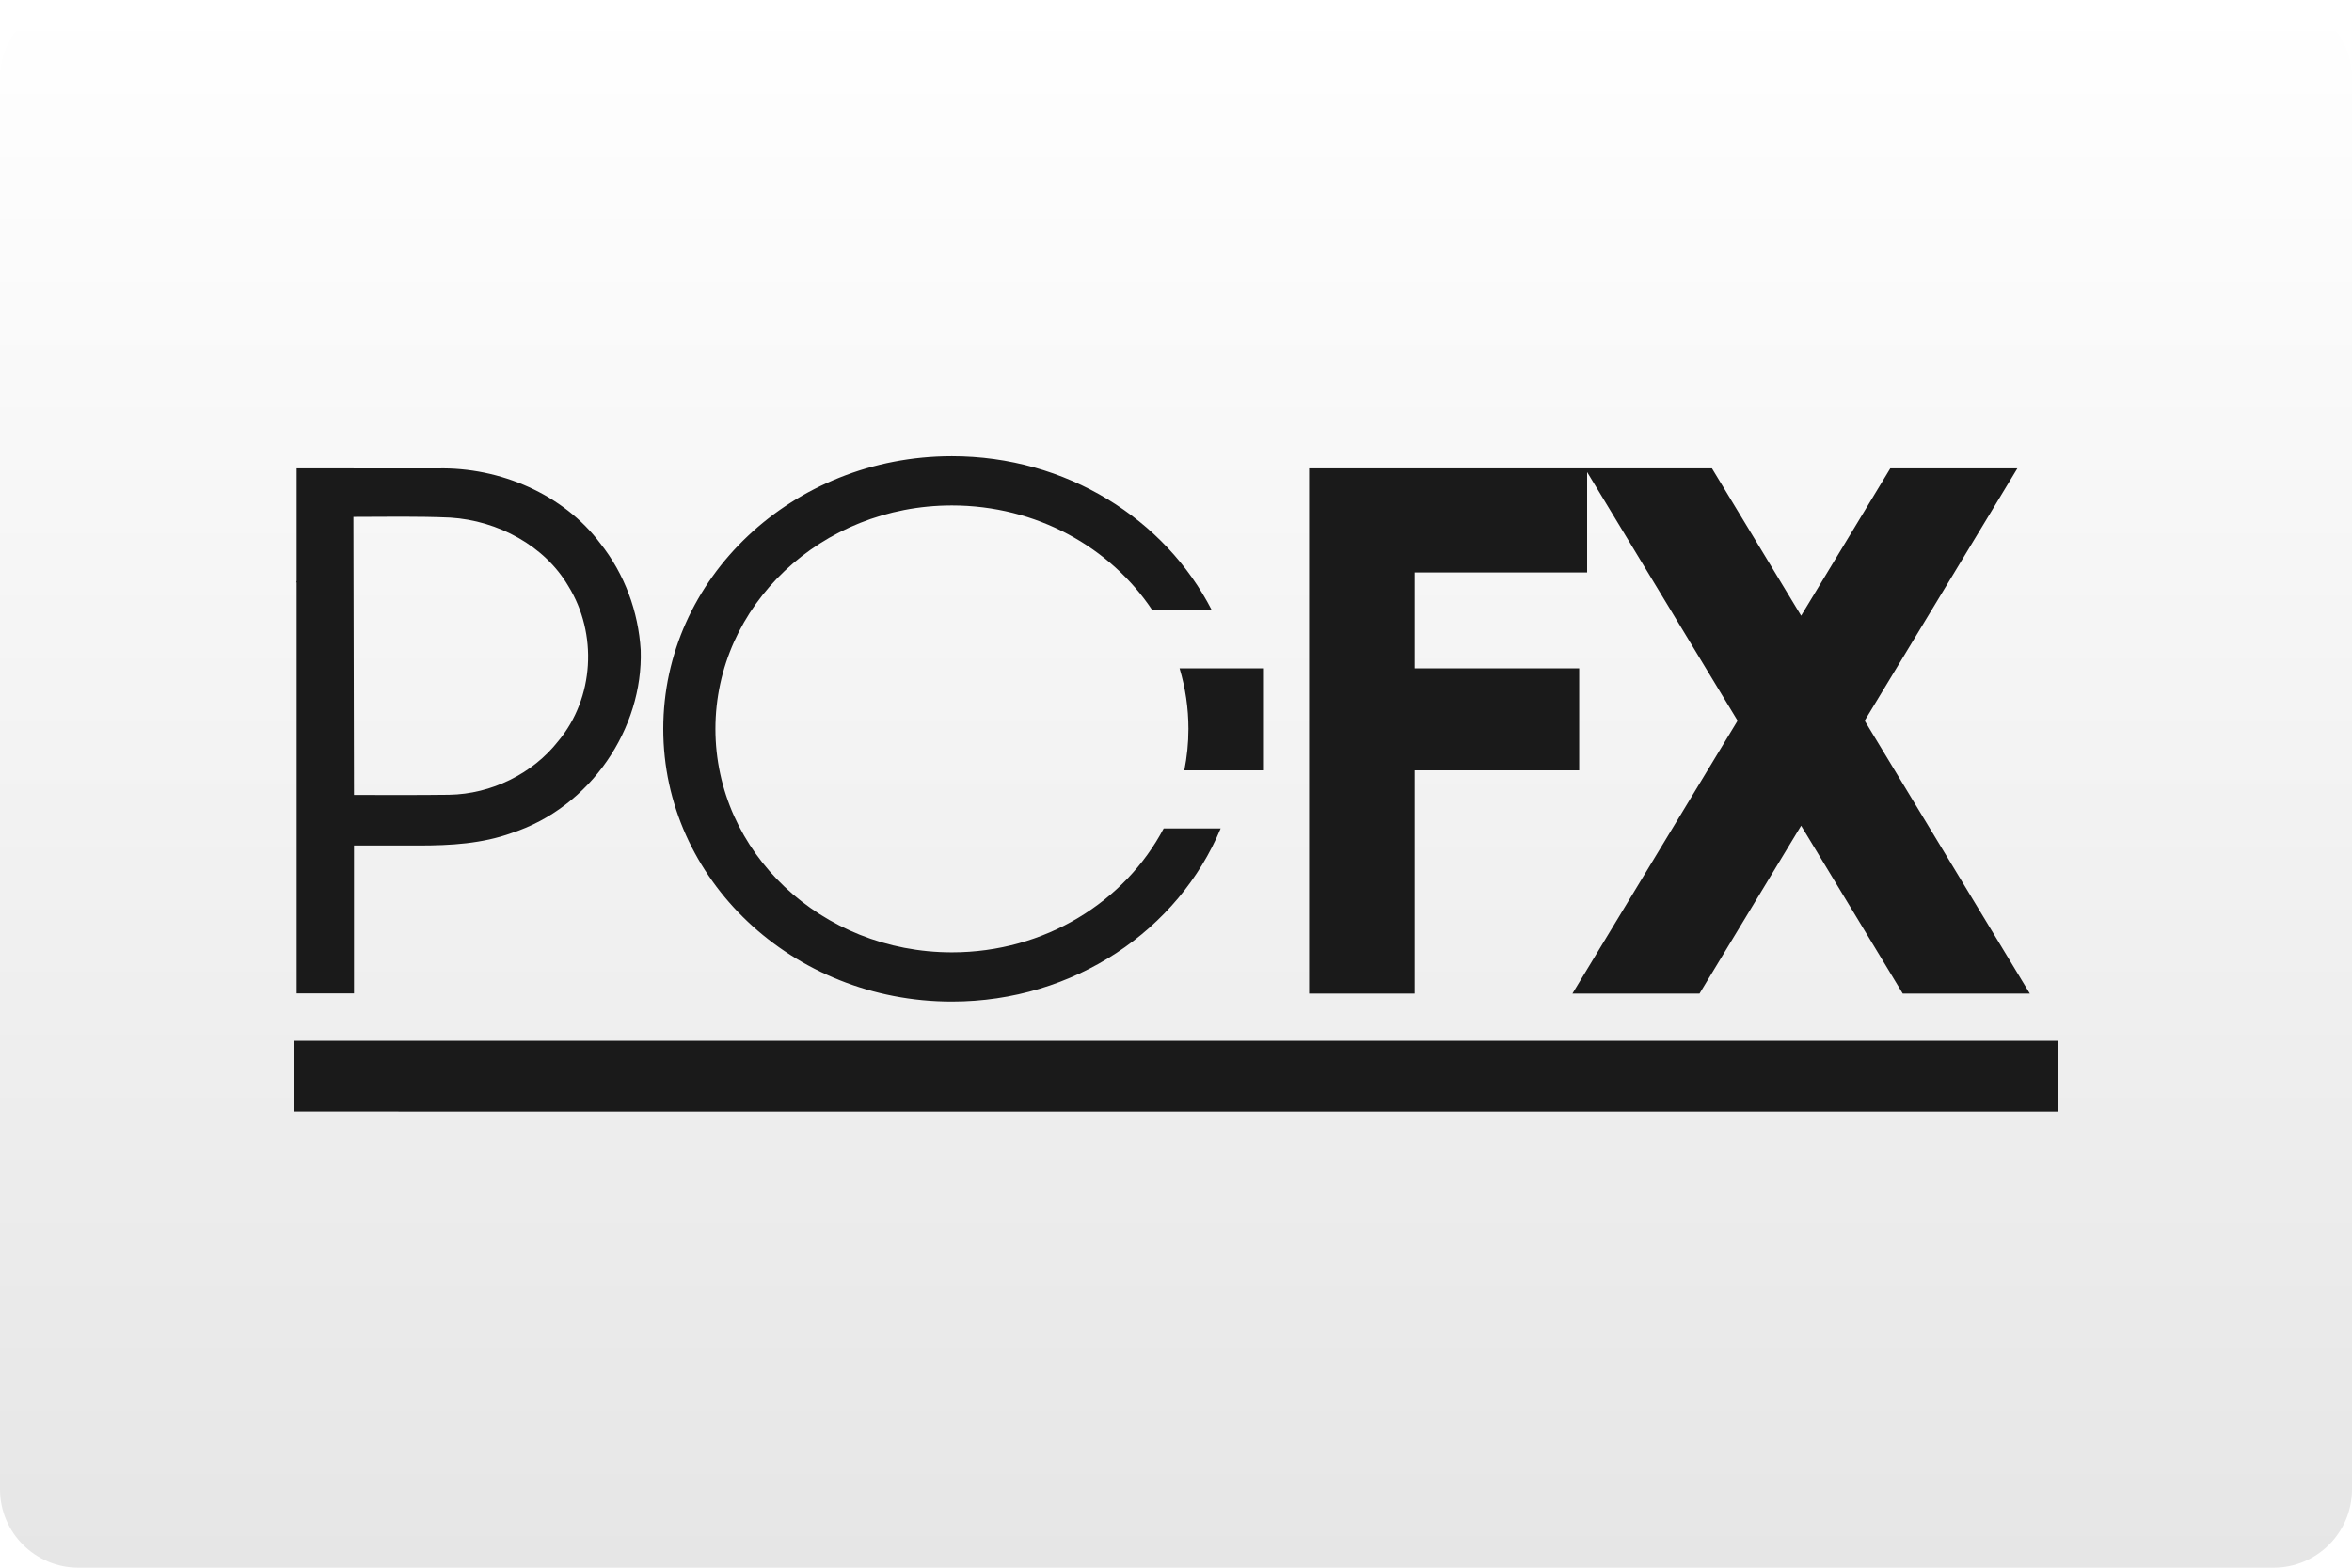
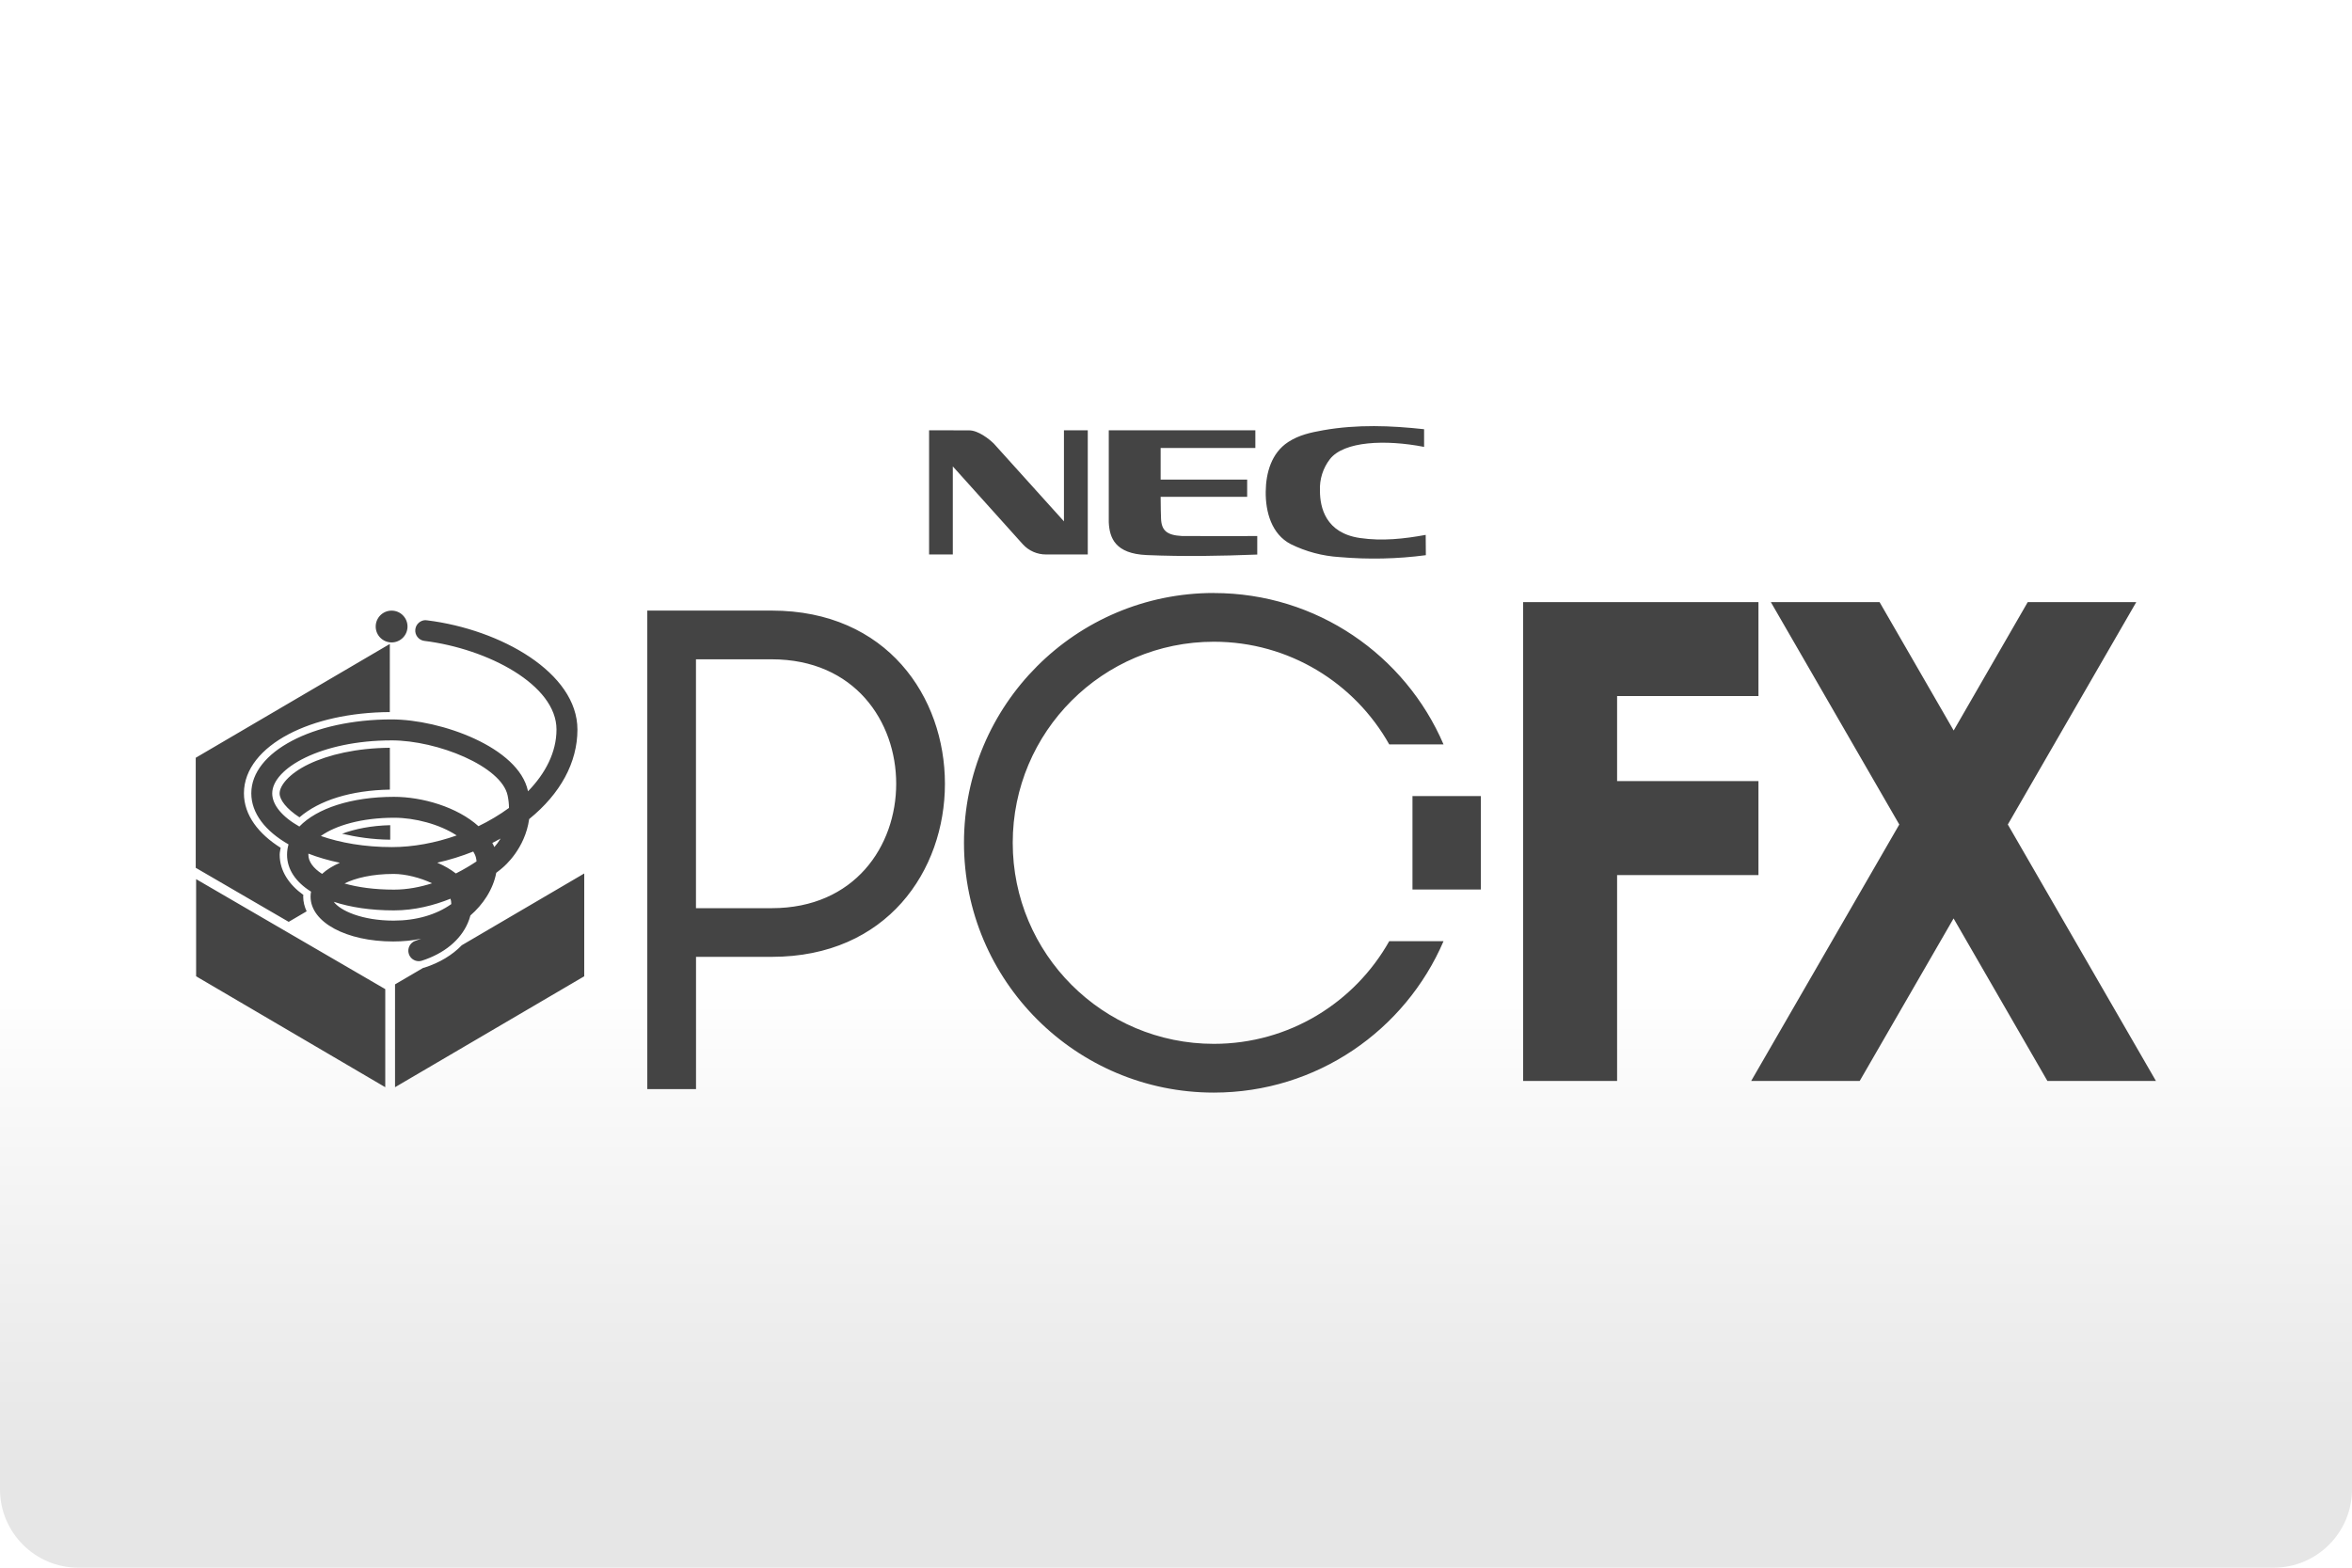
- <svg xmlns="http://www.w3.org/2000/svg" width="480" height="320" version="1.1" viewBox="0 0 480 320">
+ <svg xmlns="http://www.w3.org/2000/svg" width="480" height="320" version="1.1" viewBox="0 0 480 320" xml:space="preserve">
  <defs>
-     <linearGradient id="a" x1="81.598" x2="81.598" y2="84.667" gradientTransform="scale(3.7795)" gradientUnits="userSpaceOnUse">
+     <linearGradient id="a" x2="0" y1="200" y2="300" gradientUnits="userSpaceOnUse">
      <stop stop-color="#fff" offset="0" />
      <stop stop-color="#e6e6e6" offset="1" />
    </linearGradient>
  </defs>
-   <rect width="480" height="320" ry="16" fill="url(#a)" stroke-linecap="square" stroke-linejoin="round" stroke-width="2" style="paint-order:stroke fill markers" />
-   <path d="m194.27 93.112c-32.536 0-58.912 24.926-58.912 55.668 0 30.745 26.376 55.668 58.912 55.668 24.946 0 46.254-14.657 54.845-35.351h-11.625c-7.908 14.992-24.285 25.296-43.215 25.296-26.659 0-48.268-20.421-48.268-45.611s21.612-45.611 48.268-45.611c17.242 0 32.361 8.549 40.898 21.398h12.138c-9.531-18.611-29.69-31.457-53.038-31.457zm-133.73 2.493v22.963l-0.075 0.315 0.075-5e-3v83.905h11.703v-30.196h13.284c6.435-1e-3 12.839-0.372 18.885-2.546 16.167-5.264 26.878-21.408 26.344-37.345-0.471-7.813-3.27-15.541-8.269-21.804-7.441-9.94-20.401-15.575-33.184-15.275zm206.62 0v107.21h21.548v-45.57h33.576v-20.825h-33.576v-19.567h35.197v-20.492l30.705 50.748-33.707 55.706h25.936l20.74-34.274 20.74 34.274h25.936l-33.709-55.706 31.163-51.503h-25.936l-18.194 30.073-18.197-30.073h-70.598zm-185.15 9.861c3.293 1e-3 6.584 0.042 9.871 0.187 9.794 0.613 19.309 5.78 24.104 13.977 6.004 9.7 5.318 22.825-2.085 31.683-5.164 6.575-13.572 10.781-22.26 10.914-6.462 0.084-12.794 0.04-19.399 0.04l-0.115-56.761c3.295-6e-3 6.589-0.041 9.882-0.04zm158.72 30.955c1.17 3.933 1.807 8.075 1.807 12.361 0 2.894-0.297 5.721-0.842 8.466h16.251v-20.828zm-180.73 76.04c0.013 4.796 0.013 9.604 0 14.411 120 0.024 240 0.01 360 0.01v-14.422c-120-0.012-240 0.012-360 0z" fill="#1a1a1a" stroke-width="1.236" />
-   <style type="text/css">.st0{fill:#FC0C18;}
- 	.st1{fill:#FC0C18;}</style>
+   <rect width="480" height="320" ry="16" fill="url(#a)" />
+   <path d="m280.4 86.98c-3.439-0.008-6.898 0.231-10.36 0.842-2.526 0.459-4.915 0.949-7.148 2.41-3.413 2.223-4.54 6.294-4.582 10.11-0.052 4.143 1.191 8.704 5.115 10.73 3.11 1.534 6.491 2.43 9.945 2.639 5.865 0.511 11.77 0.388 17.62-0.385l-0.031-4.145c-4.373 0.804-8.87 1.305-13.42 0.637-6.992-1.012-8.162-6.208-8.162-9.652-0.104-2.327 0.616-4.612 2.035-6.449 2.86-3.653 11.26-4.041 19.22-2.496v-3.609c-3.376-0.37-6.796-0.625-10.23-0.633zm-90.79 0.852v25.34h4.842v-17.97l14.3 15.91c1.211 1.325 2.932 2.077 4.727 2.066h8.516v-25.34h-4.863v18.58l-14.31-15.87c-0.981-0.96-3.185-2.703-5.053-2.703zm36.67 0v18.79c0.157 3.152 1.272 6.408 7.764 6.68 7.671 0.324 14.96 0.187 22.54-0.105v-3.787c-3.77 0.052-14.65 2.1e-4 -15.4 0-2.995-0.167-4.134-1.075-4.238-3.527-0.021-0.397-0.082-2.557-0.082-4.467h17.66v-3.527h-17.66v-6.451h19.33v-3.6zm21.44 33.21c-28.17 0-50.99 22.84-50.99 50.99 0 28.16 22.84 50.99 50.99 50.99 21.03 0 39.07-12.73 46.88-30.91h-11.08c-7.044 12.51-20.42 20.96-35.79 20.96-22.68 0-41.05-18.38-41.05-41.04 0-22.67 18.38-41.04 41.05-41.04 15.37 0 28.76 8.452 35.79 20.96h11.08c-7.796-18.17-25.85-30.9-46.87-30.9zm63.12 1.869v97.73h19.18v-42.02h28.85v-19.18h-28.85v-17.36h28.85v-19.18h-43.76zm50.56 0 26.21 45.39-30.23 52.35h22.15l19.16-33.18 19.15 33.18h22.15l-30.23-52.35 26.21-45.39h-22.15l-15.11 26.2-15.12-26.2zm-229.3 1.723v97.68h9.945v-27h15.46c47.12 0 47.12-70.68-0.012-70.68h-18.16zm-52.18 0.01a3.246 3.246 0 0 0-3.246 3.246 3.246 3.246 0 0 0 3.246 3.244 3.246 3.246 0 0 0 3.246-3.244 3.246 3.246 0 0 0-3.246-3.246zm6.951 1.941c-1.054 0-1.974 0.792-2.109 1.867-0.146 1.169 0.689 2.233 1.848 2.369 12.96 1.607 26.96 8.976 26.96 18.08 0 4.634-2.243 8.954-5.812 12.62 0-0.021-0.012-0.042-0.012-0.062-1.899-8.923-17.76-14.61-27.84-14.61-16.05 0-28.62 6.627-28.62 15.08 0 4.07 2.86 7.723 7.598 10.43-0.198 0.678-0.303 1.389-0.303 2.119 0 2.985 1.785 5.574 4.895 7.525-0.063 0.334-0.094 0.677-0.094 1.021 0 5.218 7.253 9.152 16.88 9.152 1.972 0 3.882-0.187 5.688-0.562-0.365 0.146-0.741 0.282-1.158 0.418-1.106 0.376-1.723 1.575-1.357 2.691 0.292 0.897 1.128 1.473 2.025 1.473 0.219 0 0.439-0.032 0.658-0.105 4.529-1.461 7.847-4.196 9.35-7.682 0.219-0.511 0.398-1.021 0.533-1.543 1.294-1.127 2.411-2.411 3.309-3.83 1.002-1.597 1.669-3.257 1.961-4.875 0.657-0.49 1.066-0.844 1.201-0.959 0.532-0.438 4.674-3.978 5.52-10.01 6.387-5.176 9.852-11.56 9.852-18.27 0-11.58-15.6-20.43-30.69-22.3-0.094-0.01-0.178-0.019-0.272-0.019zm-7.316 4.863-39.61 23.23v22.46l0.502 0.291 18.47 10.74 3.662-2.148c-0.438-0.939-0.701-1.942-0.701-3.01 0-0.114 0.026-0.226 0.031-0.34-2.927-2.096-4.832-4.922-4.832-8.207 0-0.485 0.126-0.941 0.201-1.41-4.5-2.826-7.496-6.661-7.496-11.13 0-4.97 3.658-9.174 9.09-12.04 5.355-2.823 12.59-4.487 20.68-4.533zm62.48 3.131h15.46c33.87 0 33.87 50.8 0 50.8h-15.46zm-62.12 16.55c9.382 0 22.42 5.292 23.68 11.24 0.188 0.897 0.281 1.743 0.281 2.547-1.91 1.398-4.008 2.65-6.23 3.725-4.341-3.914-11.44-5.99-17.25-5.99-8.693 0-15.74 2.36-19.3 6.064-3.527-1.993-5.541-4.436-5.541-6.764 0-5.114 10.01-10.82 24.36-10.82zm-0.355 1.51c-6.818 0.048-12.58 1.426-16.55 3.336-4.04 1.943-5.947 4.398-5.947 5.977 0 1.315 1.419 3.169 4.055 4.881 4.037-3.486 10.54-5.519 18.45-5.656zm208.7 9.855v19.08h13.95v-19.08zm-207.8 4.426c4.195 0 9.236 1.315 12.74 3.611-4.321 1.524-8.89 2.379-13.21 2.379-5.615 0-10.56-0.888-14.51-2.266 2.953-2.119 8.256-3.725 14.98-3.725zm-0.824 1.518c-3.945 0.089-7.264 0.793-9.822 1.744 2.943 0.681 6.16 1.185 9.822 1.217zm22.53 2.73c-0.438 0.71-0.887 1.294-1.283 1.732-0.052-0.115-0.104-0.231-0.156-0.346-0.084-0.167-0.167-0.323-0.25-0.49 0.574-0.292 1.136-0.583 1.689-0.896zm-5.582 2.65c0.115 0.188 0.219 0.376 0.312 0.574 0.198 0.428 0.324 0.907 0.355 1.439-1.106 0.741-2.547 1.618-4.217 2.463-1.106-0.866-2.411-1.606-3.799-2.201 2.484-0.553 4.958-1.326 7.348-2.275zm-33.64 0.428c1.962 0.762 4.112 1.387 6.418 1.867-1.451 0.626-2.671 1.389-3.631 2.266-1.826-1.169-2.797-2.546-2.797-3.893 0-0.084-6.74e-4 -0.167 0.01-0.24zm56.29 4.049-24.99 14.65c-1.937 2.011-4.541 3.571-7.6 4.559-0.098 0.032-0.196 0.047-0.295 0.07l-5.729 3.359v20.99l38.61-22.64zm-38.9 0.094c2.39 0 5.438 0.762 7.838 1.91-2.4 0.772-5.04 1.295-7.785 1.295-3.976 0-7.369-0.482-10.08-1.254 2.171-1.096 5.615-1.951 10.03-1.951zm-40.31 1.063v19.83l38.6 22.64v-20.02zm51.91 4c0.104 0.282 0.166 0.647 0.166 1.096-3.058 2.171-7.17 3.371-11.76 3.371-6.408 0-10.9-2.015-12.22-3.842 3.402 1.127 7.577 1.754 12.27 1.754 4.237 0 8.183-1.033 11.54-2.379z" fill="#444" />
</svg>
